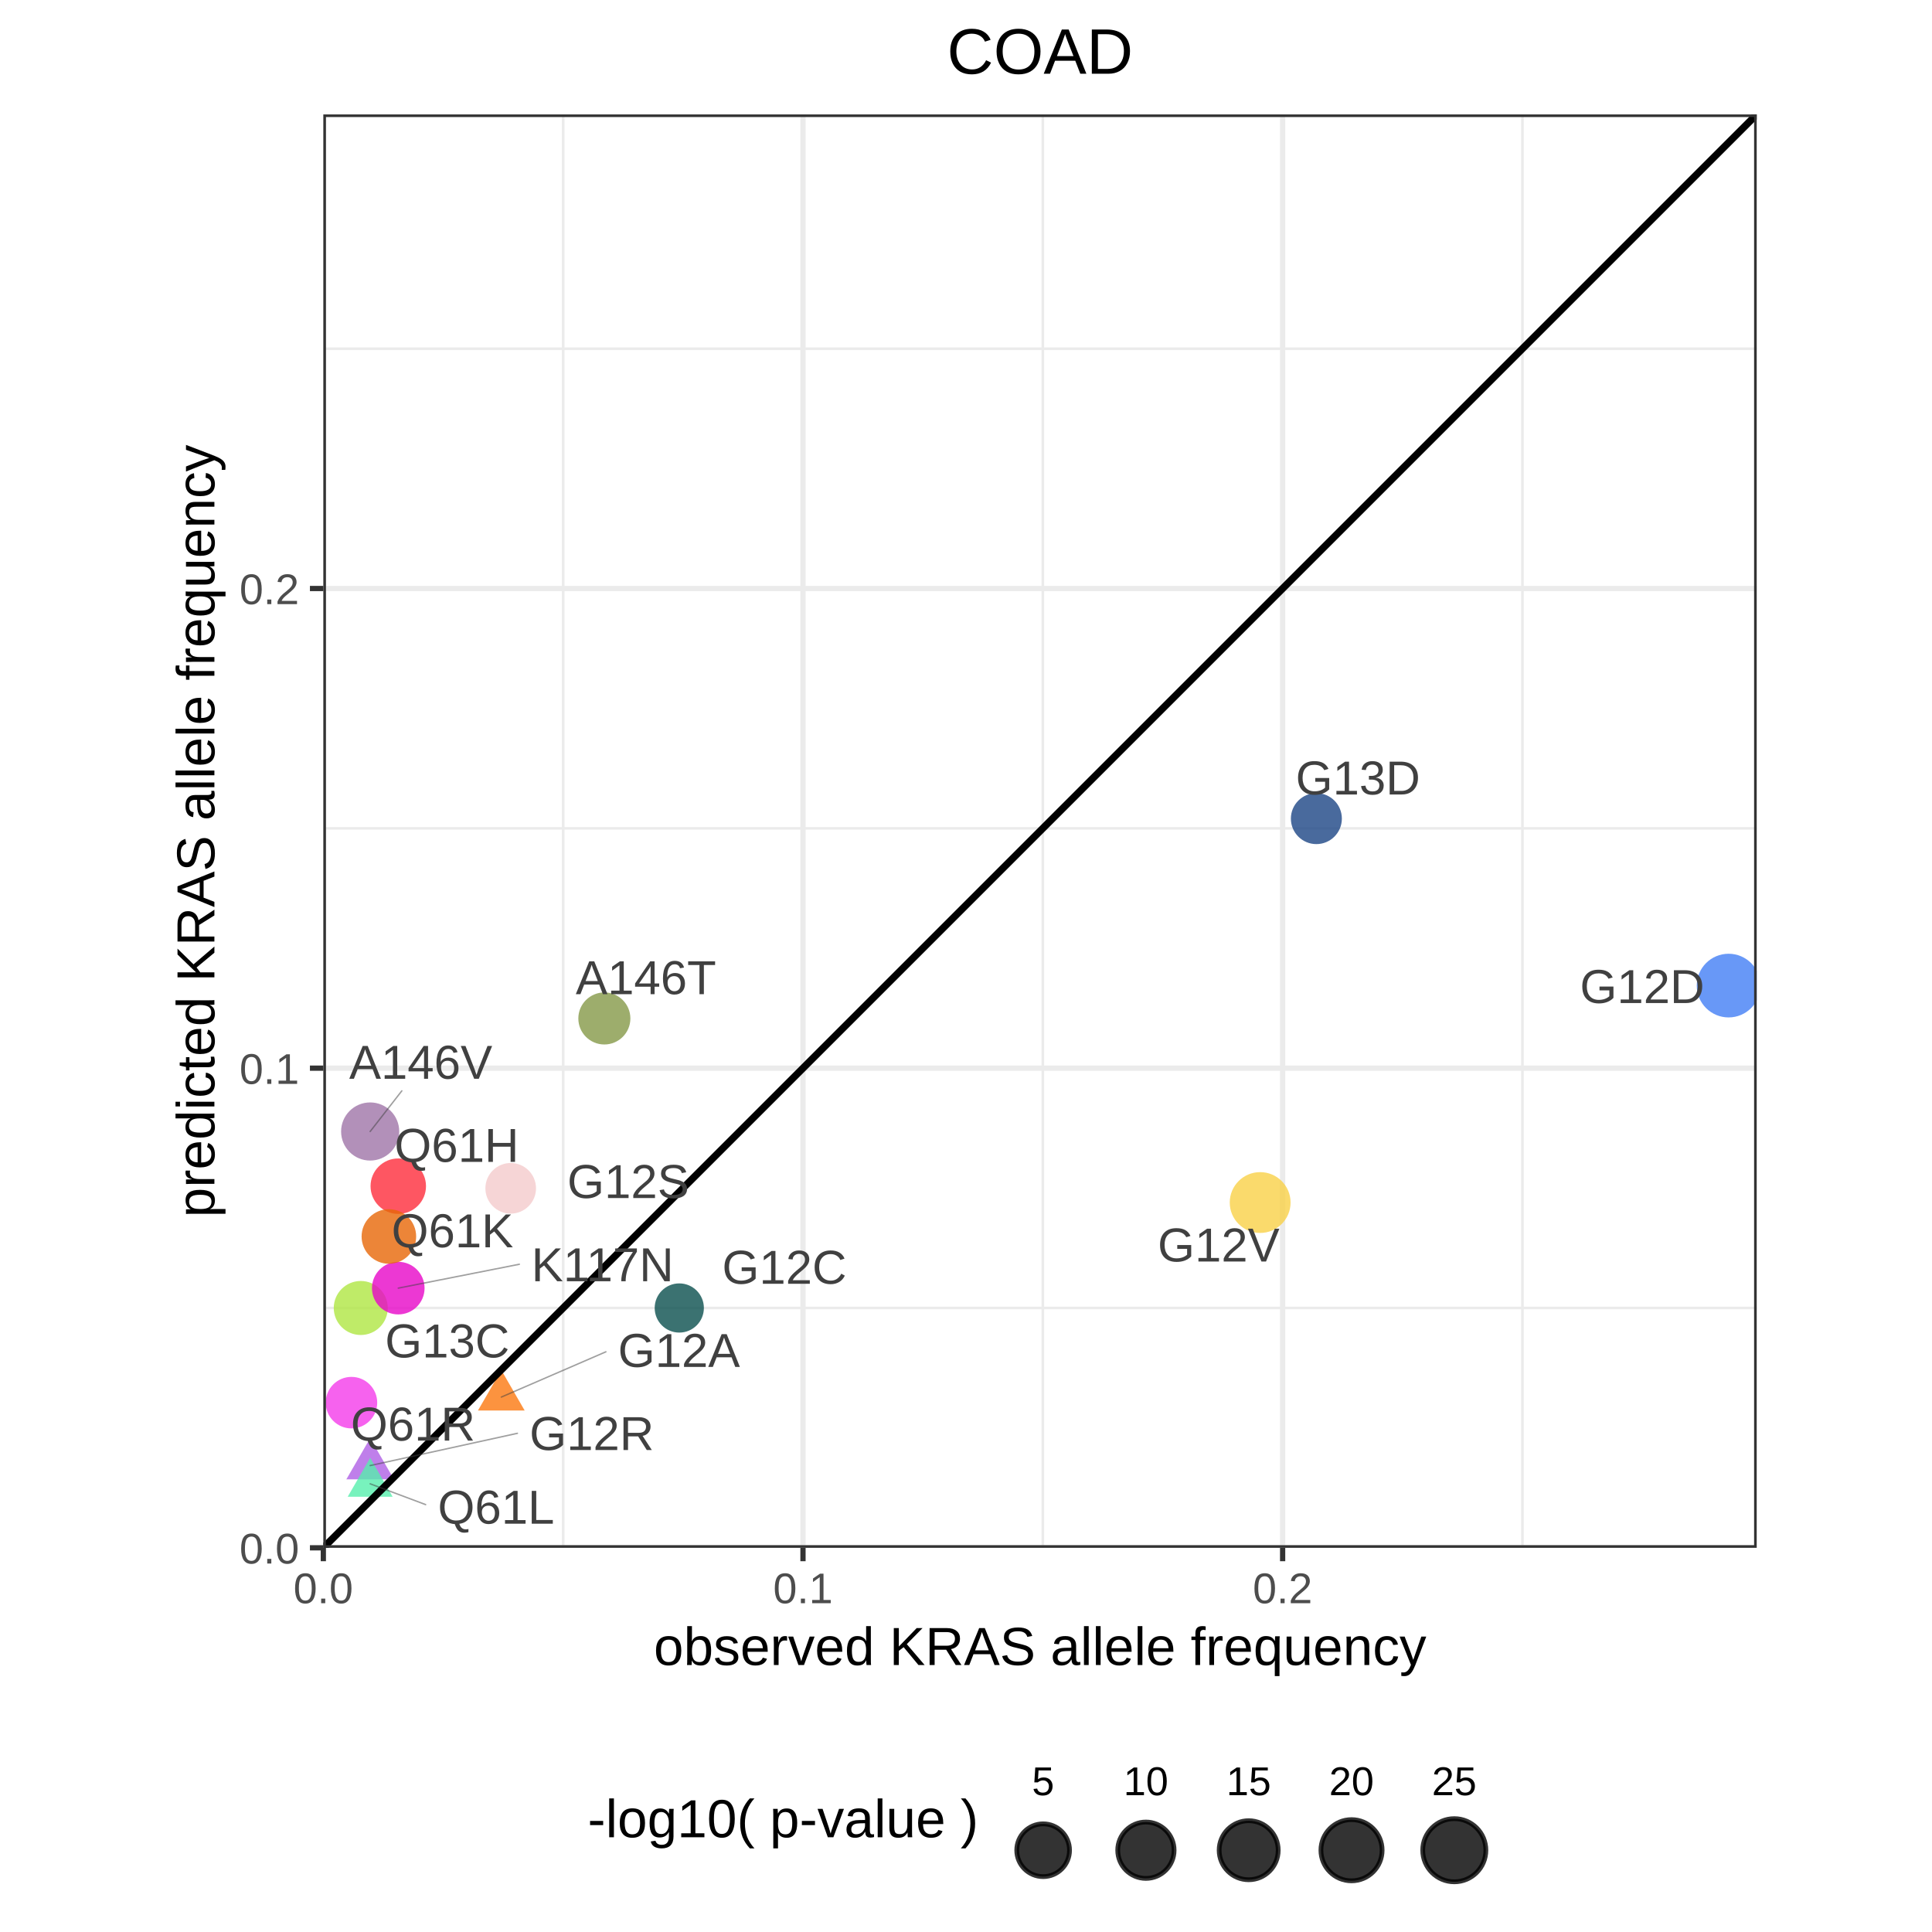
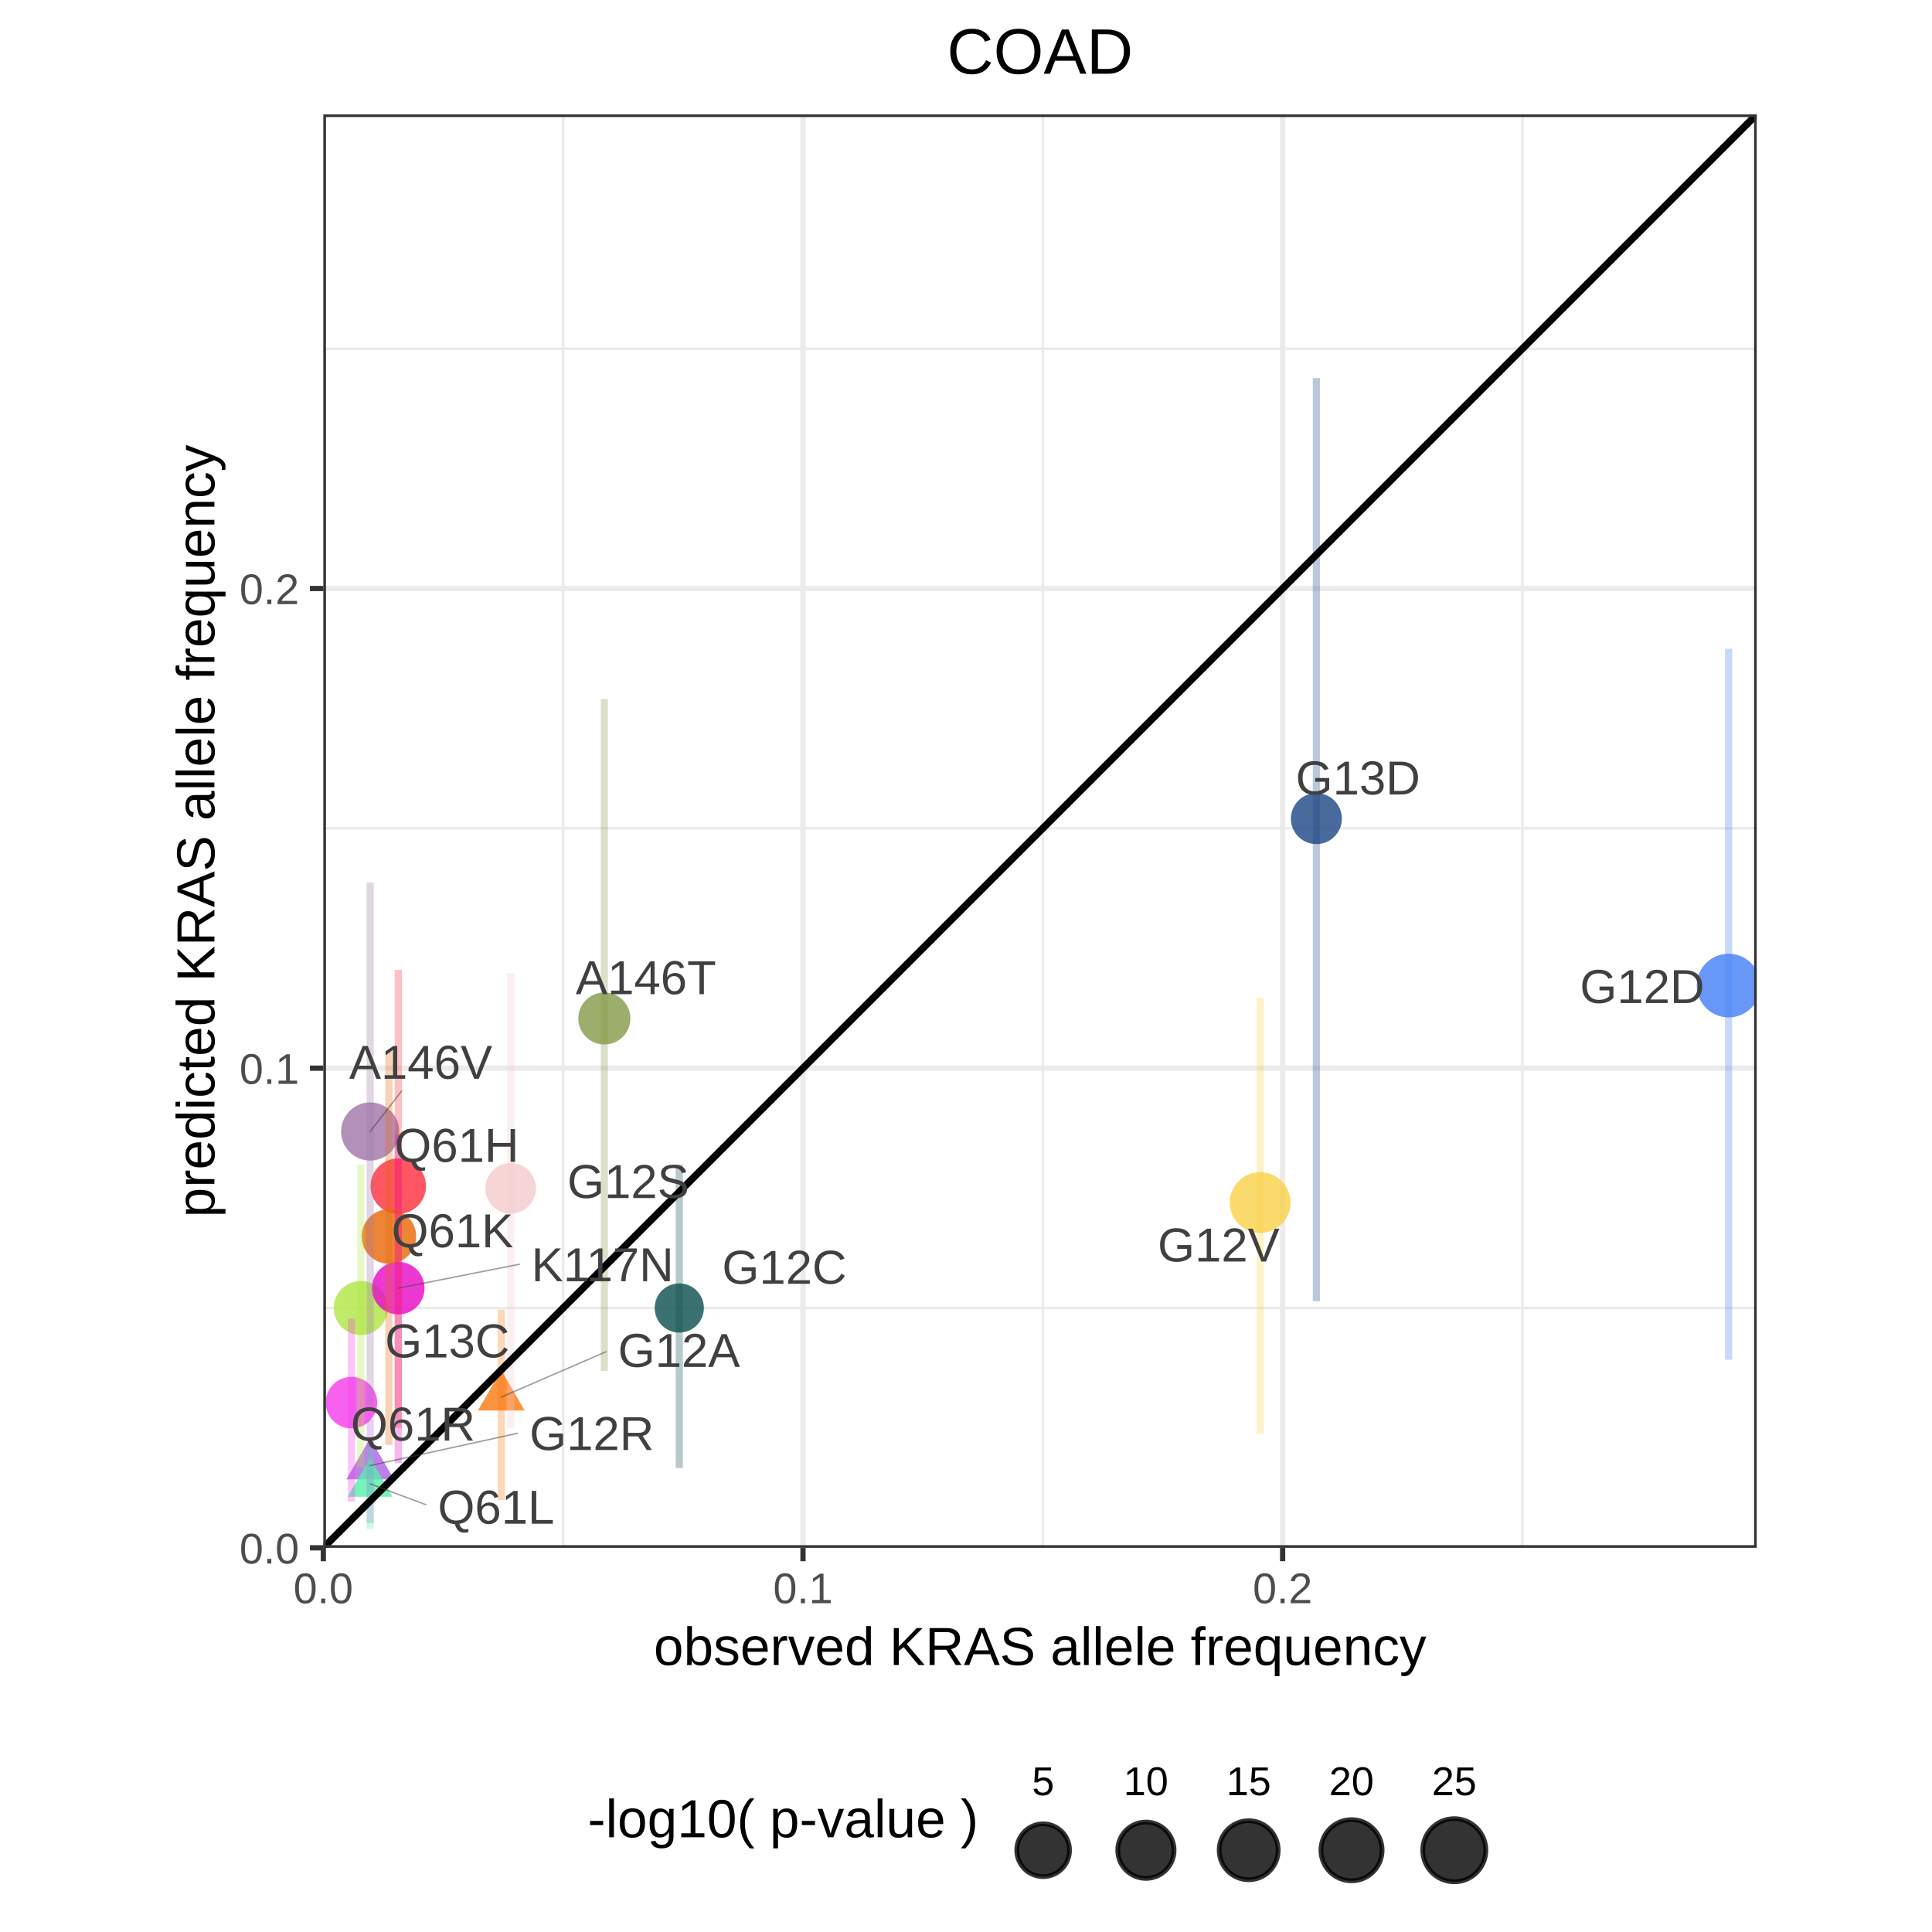
<svg xmlns="http://www.w3.org/2000/svg" viewBox="0 0 288.00 288.00">
  <defs>
    <style type="text/css">
    line, polyline, polygon, path, rect, circle {
      fill: none;
      stroke: #000000;
      stroke-linecap: round;
      stroke-linejoin: round;
      stroke-miterlimit: 10.00;
    }
  </style>
  </defs>
  <rect width="100%" height="100%" style="stroke: none; fill: #FFFFFF;" />
  <defs>
    <clipPath id="cpMjIuMTV8MjY1Ljg1fDI4OC4wMHwwLjAw">
      <rect x="22.15" y="0.00" width="243.70" height="288.00" />
    </clipPath>
  </defs>
  <rect x="22.15" y="0.00" width="243.70" height="288.00" style="stroke-width: 0.78; stroke: #FFFFFF; fill: #FFFFFF;" clip-path="url(#cpMjIuMTV8MjY1Ljg1fDI4OC4wMHwwLjAw)" />
  <defs>
    <clipPath id="cpMC4wMHwyODguMDB8Mjg4LjAwfDAuMDA=">
      <rect x="0.00" y="0.00" width="288.00" height="288.00" />
    </clipPath>
  </defs>
  <defs>
    <clipPath id="cpNDguMjB8MjYxLjg3fDIzMC43M3wxNy4wNg==">
      <rect x="48.20" y="17.06" width="213.67" height="213.67" />
    </clipPath>
  </defs>
  <rect x="48.20" y="17.06" width="213.67" height="213.67" style="stroke-width: 0.78; stroke: none; fill: #FFFFFF;" clip-path="url(#cpNDguMjB8MjYxLjg3fDIzMC43M3wxNy4wNg==)" />
  <polyline points="48.20,194.98 261.87,194.98 " style="stroke-width: 0.39; stroke: #EBEBEB; stroke-linecap: butt;" clip-path="url(#cpNDguMjB8MjYxLjg3fDIzMC43M3wxNy4wNg==)" />
  <polyline points="48.20,123.48 261.87,123.48 " style="stroke-width: 0.39; stroke: #EBEBEB; stroke-linecap: butt;" clip-path="url(#cpNDguMjB8MjYxLjg3fDIzMC43M3wxNy4wNg==)" />
  <polyline points="48.20,51.98 261.87,51.98 " style="stroke-width: 0.39; stroke: #EBEBEB; stroke-linecap: butt;" clip-path="url(#cpNDguMjB8MjYxLjg3fDIzMC43M3wxNy4wNg==)" />
  <polyline points="83.95,230.73 83.95,17.06 " style="stroke-width: 0.39; stroke: #EBEBEB; stroke-linecap: butt;" clip-path="url(#cpNDguMjB8MjYxLjg3fDIzMC43M3wxNy4wNg==)" />
  <polyline points="155.45,230.73 155.45,17.06 " style="stroke-width: 0.39; stroke: #EBEBEB; stroke-linecap: butt;" clip-path="url(#cpNDguMjB8MjYxLjg3fDIzMC43M3wxNy4wNg==)" />
  <polyline points="226.95,230.73 226.95,17.06 " style="stroke-width: 0.39; stroke: #EBEBEB; stroke-linecap: butt;" clip-path="url(#cpNDguMjB8MjYxLjg3fDIzMC43M3wxNy4wNg==)" />
  <polyline points="48.20,230.73 261.87,230.73 " style="stroke-width: 0.78; stroke: #EBEBEB; stroke-linecap: butt;" clip-path="url(#cpNDguMjB8MjYxLjg3fDIzMC43M3wxNy4wNg==)" />
  <polyline points="48.20,159.23 261.87,159.23 " style="stroke-width: 0.78; stroke: #EBEBEB; stroke-linecap: butt;" clip-path="url(#cpNDguMjB8MjYxLjg3fDIzMC43M3wxNy4wNg==)" />
  <polyline points="48.20,87.73 261.87,87.73 " style="stroke-width: 0.78; stroke: #EBEBEB; stroke-linecap: butt;" clip-path="url(#cpNDguMjB8MjYxLjg3fDIzMC43M3wxNy4wNg==)" />
  <polyline points="48.20,230.73 48.20,17.06 " style="stroke-width: 0.78; stroke: #EBEBEB; stroke-linecap: butt;" clip-path="url(#cpNDguMjB8MjYxLjg3fDIzMC43M3wxNy4wNg==)" />
  <polyline points="119.70,230.73 119.70,17.06 " style="stroke-width: 0.78; stroke: #EBEBEB; stroke-linecap: butt;" clip-path="url(#cpNDguMjB8MjYxLjg3fDIzMC43M3wxNy4wNg==)" />
  <polyline points="191.20,230.73 191.20,17.06 " style="stroke-width: 0.78; stroke: #EBEBEB; stroke-linecap: butt;" clip-path="url(#cpNDguMjB8MjYxLjg3fDIzMC43M3wxNy4wNg==)" />
  <circle cx="90.09" cy="151.82" r="2.91pt" style="stroke-width: 0.71; stroke: none; fill: #859947; fill-opacity: 0.80;" clip-path="url(#cpNDguMjB8MjYxLjg3fDIzMC43M3wxNy4wNg==)" />
  <circle cx="55.18" cy="168.67" r="3.25pt" style="stroke-width: 0.71; stroke: none; fill: #9F75A7; fill-opacity: 0.80;" clip-path="url(#cpNDguMjB8MjYxLjg3fDIzMC43M3wxNy4wNg==)" />
  <polygon points="74.73,204.24 78.21,210.26 71.25,210.26 " style="stroke-width: 0.71; stroke: none; fill: #FB7810; fill-opacity: 0.80;" clip-path="url(#cpNDguMjB8MjYxLjg3fDIzMC43M3wxNy4wNg==)" />
  <circle cx="101.26" cy="194.98" r="2.75pt" style="stroke-width: 0.71; stroke: none; fill: #0A4F4E; fill-opacity: 0.80;" clip-path="url(#cpNDguMjB8MjYxLjg3fDIzMC43M3wxNy4wNg==)" />
  <circle cx="257.68" cy="146.92" r="3.56pt" style="stroke-width: 0.71; stroke: none; fill: #427FF5; fill-opacity: 0.80;" clip-path="url(#cpNDguMjB8MjYxLjg3fDIzMC43M3wxNy4wNg==)" />
  <polygon points="55.18,214.38 58.72,220.52 51.63,220.52 " style="stroke-width: 0.71; stroke: none; fill: #AF5FE4; fill-opacity: 0.80;" clip-path="url(#cpNDguMjB8MjYxLjg3fDIzMC43M3wxNy4wNg==)" />
  <circle cx="76.13" cy="177.14" r="2.83pt" style="stroke-width: 0.71; stroke: none; fill: #F4CACB; fill-opacity: 0.80;" clip-path="url(#cpNDguMjB8MjYxLjg3fDIzMC43M3wxNy4wNg==)" />
  <circle cx="187.85" cy="179.26" r="3.40pt" style="stroke-width: 0.71; stroke: none; fill: #F8D147; fill-opacity: 0.80;" clip-path="url(#cpNDguMjB8MjYxLjg3fDIzMC43M3wxNy4wNg==)" />
  <circle cx="53.78" cy="194.98" r="3.02pt" style="stroke-width: 0.71; stroke: none; fill: #AFE642; fill-opacity: 0.80;" clip-path="url(#cpNDguMjB8MjYxLjg3fDIzMC43M3wxNy4wNg==)" />
  <circle cx="196.23" cy="122.03" r="2.85pt" style="stroke-width: 0.71; stroke: none; fill: #1C4585; fill-opacity: 0.80;" clip-path="url(#cpNDguMjB8MjYxLjg3fDIzMC43M3wxNy4wNg==)" />
  <circle cx="59.37" cy="192.02" r="2.94pt" style="stroke-width: 0.71; stroke: none; fill: #E707C8; fill-opacity: 0.80;" clip-path="url(#cpNDguMjB8MjYxLjg3fDIzMC43M3wxNy4wNg==)" />
  <circle cx="59.37" cy="176.82" r="3.10pt" style="stroke-width: 0.71; stroke: none; fill: #FD2C3B; fill-opacity: 0.80;" clip-path="url(#cpNDguMjB8MjYxLjg3fDIzMC43M3wxNy4wNg==)" />
  <circle cx="57.97" cy="184.32" r="3.05pt" style="stroke-width: 0.71; stroke: none; fill: #E76707; fill-opacity: 0.80;" clip-path="url(#cpNDguMjB8MjYxLjg3fDIzMC43M3wxNy4wNg==)" />
  <polygon points="55.18,217.32 58.53,223.12 51.83,223.12 " style="stroke-width: 0.71; stroke: none; fill: #56EEAD; fill-opacity: 0.80;" clip-path="url(#cpNDguMjB8MjYxLjg3fDIzMC43M3wxNy4wNg==)" />
  <circle cx="52.39" cy="209.09" r="2.88pt" style="stroke-width: 0.71; stroke: none; fill: #F33BEA; fill-opacity: 0.80;" clip-path="url(#cpNDguMjB8MjYxLjg3fDIzMC43M3wxNy4wNg==)" />
+   <line x1="90.09" y1="204.37" x2="90.09" y2="104.20" style="stroke-width: 1.07; stroke: #859947; stroke-opacity: 0.30; stroke-linecap: butt;" clip-path="url(#cpNDguMjB8MjYxLjg3fDIzMC43M3wxNy4wNg==)" />
+   <line x1="55.18" y1="210.12" x2="55.18" y2="131.55" style="stroke-width: 1.07; stroke: #9F75A7; stroke-opacity: 0.30; stroke-linecap: butt;" clip-path="url(#cpNDguMjB8MjYxLjg3fDIzMC43M3wxNy4wNg==)" />
+   <line x1="74.73" y1="223.61" x2="74.73" y2="195.23" style="stroke-width: 1.07; stroke: #FB7810; stroke-opacity: 0.30; stroke-linecap: butt;" clip-path="url(#cpNDguMjB8MjYxLjg3fDIzMC43M3wxNy4wNg==)" />
+   <line x1="101.26" y1="218.83" x2="101.26" y2="173.60" style="stroke-width: 1.07; stroke: #0A4F4E; stroke-opacity: 0.30; stroke-linecap: butt;" clip-path="url(#cpNDguMjB8MjYxLjg3fDIzMC43M3wxNy4wNg==)" />
+   <line x1="257.68" y1="202.69" x2="257.68" y2="96.71" style="stroke-width: 1.07; stroke: #427FF5; stroke-opacity: 0.30; stroke-linecap: butt;" clip-path="url(#cpNDguMjB8MjYxLjg3fDIzMC43M3wxNy4wNg==)" />
+   <line x1="55.18" y1="227.03" x2="55.18" y2="211.55" style="stroke-width: 1.07; stroke: #AF5FE4; stroke-opacity: 0.30; stroke-linecap: butt;" clip-path="url(#cpNDguMjB8MjYxLjg3fDIzMC43M3wxNy4wNg==)" />
+   <line x1="76.13" y1="212.90" x2="76.13" y2="145.06" style="stroke-width: 1.07; stroke: #F4CACB; stroke-opacity: 0.30; stroke-linecap: butt;" clip-path="url(#cpNDguMjB8MjYxLjg3fDIzMC43M3wxNy4wNg==)" />
+   <line x1="187.85" y1="213.69" x2="187.85" y2="148.73" style="stroke-width: 1.07; stroke: #F8D147; stroke-opacity: 0.30; stroke-linecap: butt;" clip-path="url(#cpNDguMjB8MjYxLjg3fDIzMC43M3wxNy4wNg==)" />
+   <line x1="53.78" y1="218.83" x2="53.78" y2="173.60" style="stroke-width: 1.07; stroke: #AFE642; stroke-opacity: 0.30; stroke-linecap: butt;" clip-path="url(#cpNDguMjB8MjYxLjg3fDIzMC43M3wxNy4wNg==)" />
+   <line x1="196.23" y1="193.96" x2="196.23" y2="56.35" style="stroke-width: 1.07; stroke: #1C4585; stroke-opacity: 0.30; stroke-linecap: butt;" clip-path="url(#cpNDguMjB8MjYxLjg3fDIzMC43M3wxNy4wNg==)" />
+   <line x1="59.37" y1="218.13" x2="59.37" y2="169.14" style="stroke-width: 1.07; stroke: #E707C8; stroke-opacity: 0.30; stroke-linecap: butt;" clip-path="url(#cpNDguMjB8MjYxLjg3fDIzMC43M3wxNy4wNg==)" />
+   <line x1="59.37" y1="212.87" x2="59.37" y2="144.57" style="stroke-width: 1.07; stroke: #FD2C3B; stroke-opacity: 0.30; stroke-linecap: butt;" clip-path="url(#cpNDguMjB8MjYxLjg3fDIzMC43M3wxNy4wNg==)" />
+   <line x1="57.97" y1="215.40" x2="57.97" y2="156.78" style="stroke-width: 1.07; stroke: #E76707; stroke-opacity: 0.30; stroke-linecap: butt;" clip-path="url(#cpNDguMjB8MjYxLjg3fDIzMC43M3wxNy4wNg==)" />
+   <line x1="55.18" y1="227.91" x2="55.18" y2="215.83" style="stroke-width: 1.07; stroke: #56EEAD; stroke-opacity: 0.30; stroke-linecap: butt;" clip-path="url(#cpNDguMjB8MjYxLjg3fDIzMC43M3wxNy4wNg==)" />
+   <line x1="52.39" y1="223.85" x2="52.39" y2="196.58" style="stroke-width: 1.07; stroke: #F33BEA; stroke-opacity: 0.30; stroke-linecap: butt;" clip-path="url(#cpNDguMjB8MjYxLjg3fDIzMC43M3wxNy4wNg==)" />
  <line x1="48.20" y1="230.73" x2="261.87" y2="17.06" style="stroke-width: 1.07; stroke-linecap: butt;" clip-path="url(#cpNDguMjB8MjYxLjg3fDIzMC43M3wxNy4wNg==)" />
  <g clip-path="url(#cpNDguMjB8MjYxLjg3fDIzMC43M3wxNy4wNg==)">
    <text x="85.82" y="148.20" style="font-size: 7.11px; fill: #404040; font-family: Arial;" textLength="20.94px" lengthAdjust="spacingAndGlyphs">A146T</text>
  </g>
  <line x1="59.90" y1="162.61" x2="55.18" y2="168.67" style="stroke-width: 0.21; stroke: #404040; stroke-opacity: 0.50;" clip-path="url(#cpNDguMjB8MjYxLjg3fDIzMC43M3wxNy4wNg==)" />
  <g clip-path="url(#cpNDguMjB8MjYxLjg3fDIzMC43M3wxNy4wNg==)">
    <text x="52.05" y="160.81" style="font-size: 7.11px; fill: #404040; font-family: Arial;" textLength="21.34px" lengthAdjust="spacingAndGlyphs">A146V</text>
  </g>
  <line x1="90.32" y1="201.51" x2="74.73" y2="208.26" style="stroke-width: 0.21; stroke: #404040; stroke-opacity: 0.50;" clip-path="url(#cpNDguMjB8MjYxLjg3fDIzMC43M3wxNy4wNg==)" />
  <g clip-path="url(#cpNDguMjB8MjYxLjg3fDIzMC43M3wxNy4wNg==)">
    <text x="92.12" y="203.77" style="font-size: 7.11px; fill: #404040; font-family: Arial;" textLength="18.18px" lengthAdjust="spacingAndGlyphs">G12A</text>
  </g>
  <g clip-path="url(#cpNDguMjB8MjYxLjg3fDIzMC43M3wxNy4wNg==)">
    <text x="107.64" y="191.37" style="font-size: 7.11px; fill: #404040; font-family: Arial;" textLength="18.57px" lengthAdjust="spacingAndGlyphs">G12C</text>
  </g>
  <g clip-path="url(#cpNDguMjB8MjYxLjg3fDIzMC43M3wxNy4wNg==)">
    <text x="235.51" y="149.52" style="font-size: 7.11px; fill: #404040; font-family: Arial;" textLength="18.57px" lengthAdjust="spacingAndGlyphs">G12D</text>
  </g>
  <line x1="77.13" y1="213.66" x2="55.18" y2="218.47" style="stroke-width: 0.21; stroke: #404040; stroke-opacity: 0.50;" clip-path="url(#cpNDguMjB8MjYxLjg3fDIzMC43M3wxNy4wNg==)" />
  <g clip-path="url(#cpNDguMjB8MjYxLjg3fDIzMC43M3wxNy4wNg==)">
    <text x="78.93" y="216.15" style="font-size: 7.11px; fill: #404040; font-family: Arial;" textLength="18.57px" lengthAdjust="spacingAndGlyphs">G12R</text>
  </g>
  <g clip-path="url(#cpNDguMjB8MjYxLjg3fDIzMC43M3wxNy4wNg==)">
    <text x="84.56" y="178.59" style="font-size: 7.11px; fill: #404040; font-family: Arial;" textLength="18.18px" lengthAdjust="spacingAndGlyphs">G12S</text>
  </g>
  <g clip-path="url(#cpNDguMjB8MjYxLjg3fDIzMC43M3wxNy4wNg==)">
    <text x="172.57" y="188.05" style="font-size: 7.11px; fill: #404040; font-family: Arial;" textLength="18.18px" lengthAdjust="spacingAndGlyphs">G12V</text>
  </g>
  <g clip-path="url(#cpNDguMjB8MjYxLjg3fDIzMC43M3wxNy4wNg==)">
    <text x="57.39" y="202.35" style="font-size: 7.11px; fill: #404040; font-family: Arial;" textLength="18.57px" lengthAdjust="spacingAndGlyphs">G13C</text>
  </g>
  <g clip-path="url(#cpNDguMjB8MjYxLjg3fDIzMC43M3wxNy4wNg==)">
    <text x="193.14" y="118.43" style="font-size: 7.11px; fill: #404040; font-family: Arial;" textLength="18.57px" lengthAdjust="spacingAndGlyphs">G13D</text>
  </g>
  <line x1="77.42" y1="188.46" x2="59.37" y2="192.02" style="stroke-width: 0.21; stroke: #404040; stroke-opacity: 0.50;" clip-path="url(#cpNDguMjB8MjYxLjg3fDIzMC43M3wxNy4wNg==)" />
  <g clip-path="url(#cpNDguMjB8MjYxLjg3fDIzMC43M3wxNy4wNg==)">
    <text x="79.22" y="190.99" style="font-size: 7.11px; fill: #404040; font-family: Arial;" textLength="21.73px" lengthAdjust="spacingAndGlyphs">K117N</text>
  </g>
  <g clip-path="url(#cpNDguMjB8MjYxLjg3fDIzMC43M3wxNy4wNg==)">
    <text x="58.79" y="173.20" style="font-size: 7.11px; fill: #404040; font-family: Arial;" textLength="18.57px" lengthAdjust="spacingAndGlyphs">Q61H</text>
  </g>
  <g clip-path="url(#cpNDguMjB8MjYxLjg3fDIzMC43M3wxNy4wNg==)">
    <text x="58.35" y="185.93" style="font-size: 7.11px; fill: #404040; font-family: Arial;" textLength="18.18px" lengthAdjust="spacingAndGlyphs">Q61K</text>
  </g>
  <line x1="63.45" y1="224.29" x2="55.18" y2="221.19" style="stroke-width: 0.21; stroke: #404040; stroke-opacity: 0.50;" clip-path="url(#cpNDguMjB8MjYxLjg3fDIzMC43M3wxNy4wNg==)" />
  <g clip-path="url(#cpNDguMjB8MjYxLjg3fDIzMC43M3wxNy4wNg==)">
    <text x="65.25" y="227.13" style="font-size: 7.11px; fill: #404040; font-family: Arial;" textLength="17.39px" lengthAdjust="spacingAndGlyphs">Q61L</text>
  </g>
  <g clip-path="url(#cpNDguMjB8MjYxLjg3fDIzMC43M3wxNy4wNg==)">
    <text x="52.28" y="214.75" style="font-size: 7.11px; fill: #404040; font-family: Arial;" textLength="18.57px" lengthAdjust="spacingAndGlyphs">Q61R</text>
  </g>
  <rect x="48.20" y="17.06" width="213.67" height="213.67" style="stroke-width: 0.78; stroke: #333333;" clip-path="url(#cpNDguMjB8MjYxLjg3fDIzMC43M3wxNy4wNg==)" />
  <defs>
    <clipPath id="cpMC4wMHwyODguMDB8Mjg4LjAwfDAuMDA=">
      <rect x="0.00" y="0.00" width="288.00" height="288.00" />
    </clipPath>
  </defs>
  <g clip-path="url(#cpMC4wMHwyODguMDB8Mjg4LjAwfDAuMDA=)">
    <text x="35.70" y="233.07" style="font-size: 6.40px; fill: #4D4D4D; font-family: Arial;" textLength="8.90px" lengthAdjust="spacingAndGlyphs">0.0</text>
  </g>
  <g clip-path="url(#cpMC4wMHwyODguMDB8Mjg4LjAwfDAuMDA=)">
    <text x="35.70" y="161.57" style="font-size: 6.40px; fill: #4D4D4D; font-family: Arial;" textLength="8.90px" lengthAdjust="spacingAndGlyphs">0.1</text>
  </g>
  <g clip-path="url(#cpMC4wMHwyODguMDB8Mjg4LjAwfDAuMDA=)">
    <text x="35.70" y="90.06" style="font-size: 6.40px; fill: #4D4D4D; font-family: Arial;" textLength="8.90px" lengthAdjust="spacingAndGlyphs">0.2</text>
  </g>
  <polyline points="46.20,230.73 48.20,230.73 " style="stroke-width: 0.78; stroke: #333333; stroke-linecap: butt;" clip-path="url(#cpMC4wMHwyODguMDB8Mjg4LjAwfDAuMDA=)" />
  <polyline points="46.20,159.23 48.20,159.23 " style="stroke-width: 0.78; stroke: #333333; stroke-linecap: butt;" clip-path="url(#cpMC4wMHwyODguMDB8Mjg4LjAwfDAuMDA=)" />
  <polyline points="46.20,87.73 48.20,87.73 " style="stroke-width: 0.78; stroke: #333333; stroke-linecap: butt;" clip-path="url(#cpMC4wMHwyODguMDB8Mjg4LjAwfDAuMDA=)" />
  <polyline points="48.20,232.73 48.20,230.73 " style="stroke-width: 0.78; stroke: #333333; stroke-linecap: butt;" clip-path="url(#cpMC4wMHwyODguMDB8Mjg4LjAwfDAuMDA=)" />
  <polyline points="119.70,232.73 119.70,230.73 " style="stroke-width: 0.78; stroke: #333333; stroke-linecap: butt;" clip-path="url(#cpMC4wMHwyODguMDB8Mjg4LjAwfDAuMDA=)" />
  <polyline points="191.20,232.73 191.20,230.73 " style="stroke-width: 0.78; stroke: #333333; stroke-linecap: butt;" clip-path="url(#cpMC4wMHwyODguMDB8Mjg4LjAwfDAuMDA=)" />
  <g clip-path="url(#cpMC4wMHwyODguMDB8Mjg4LjAwfDAuMDA=)">
    <text x="43.74" y="238.99" style="font-size: 6.40px; fill: #4D4D4D; font-family: Arial;" textLength="8.90px" lengthAdjust="spacingAndGlyphs">0.0</text>
  </g>
  <g clip-path="url(#cpMC4wMHwyODguMDB8Mjg4LjAwfDAuMDA=)">
    <text x="115.25" y="238.99" style="font-size: 6.40px; fill: #4D4D4D; font-family: Arial;" textLength="8.90px" lengthAdjust="spacingAndGlyphs">0.1</text>
  </g>
  <g clip-path="url(#cpMC4wMHwyODguMDB8Mjg4LjAwfDAuMDA=)">
    <text x="186.75" y="238.99" style="font-size: 6.40px; fill: #4D4D4D; font-family: Arial;" textLength="8.90px" lengthAdjust="spacingAndGlyphs">0.2</text>
  </g>
  <g clip-path="url(#cpMC4wMHwyODguMDB8Mjg4LjAwfDAuMDA=)">
    <text x="97.45" y="248.20" style="font-size: 8.00px; font-family: Arial;" textLength="115.16px" lengthAdjust="spacingAndGlyphs">observed KRAS allele frequency</text>
  </g>
  <g clip-path="url(#cpMC4wMHwyODguMDB8Mjg4LjAwfDAuMDA=)">
    <text transform="translate(31.96,181.48) rotate(-90)" style="font-size: 8.00px; font-family: Arial;" textLength="115.16px" lengthAdjust="spacingAndGlyphs">predicted KRAS allele frequency</text>
  </g>
  <rect x="83.62" y="257.92" width="142.83" height="26.09" style="stroke-width: 0.78; stroke: none; fill: #FFFFFF;" clip-path="url(#cpMC4wMHwyODguMDB8Mjg4LjAwfDAuMDA=)" />
  <g clip-path="url(#cpMC4wMHwyODguMDB8Mjg4LjAwfDAuMDA=)">
    <text x="87.60" y="273.88" style="font-size: 8.00px; font-family: Arial;" textLength="58.24px" lengthAdjust="spacingAndGlyphs">-log10( p-value )</text>
  </g>
  <rect x="149.83" y="271.58" width="11.34" height="8.45" style="stroke-width: 0.78; stroke: none; fill: #FFFFFF;" clip-path="url(#cpMC4wMHwyODguMDB8Mjg4LjAwfDAuMDA=)" />
  <circle cx="155.50" cy="275.81" r="2.95pt" style="stroke-width: 0.71; stroke: #000000; stroke-opacity: 0.80; fill: #000000; fill-opacity: 0.80;" clip-path="url(#cpMC4wMHwyODguMDB8Mjg4LjAwfDAuMDA=)" />
  <rect x="165.15" y="271.58" width="11.34" height="8.45" style="stroke-width: 0.78; stroke: none; fill: #FFFFFF;" clip-path="url(#cpMC4wMHwyODguMDB8Mjg4LjAwfDAuMDA=)" />
  <circle cx="170.82" cy="275.81" r="3.15pt" style="stroke-width: 0.71; stroke: #000000; stroke-opacity: 0.80; fill: #000000; fill-opacity: 0.80;" clip-path="url(#cpMC4wMHwyODguMDB8Mjg4LjAwfDAuMDA=)" />
  <rect x="180.47" y="271.58" width="11.34" height="8.45" style="stroke-width: 0.78; stroke: none; fill: #FFFFFF;" clip-path="url(#cpMC4wMHwyODguMDB8Mjg4LjAwfDAuMDA=)" />
  <circle cx="186.14" cy="275.81" r="3.30pt" style="stroke-width: 0.71; stroke: #000000; stroke-opacity: 0.80; fill: #000000; fill-opacity: 0.80;" clip-path="url(#cpMC4wMHwyODguMDB8Mjg4LjAwfDAuMDA=)" />
  <rect x="195.80" y="271.58" width="11.34" height="8.45" style="stroke-width: 0.78; stroke: none; fill: #FFFFFF;" clip-path="url(#cpMC4wMHwyODguMDB8Mjg4LjAwfDAuMDA=)" />
  <circle cx="201.47" cy="275.81" r="3.42pt" style="stroke-width: 0.71; stroke: #000000; stroke-opacity: 0.80; fill: #000000; fill-opacity: 0.80;" clip-path="url(#cpMC4wMHwyODguMDB8Mjg4LjAwfDAuMDA=)" />
  <rect x="211.12" y="271.58" width="11.34" height="8.45" style="stroke-width: 0.78; stroke: none; fill: #FFFFFF;" clip-path="url(#cpMC4wMHwyODguMDB8Mjg4LjAwfDAuMDA=)" />
  <circle cx="216.79" cy="275.81" r="3.53pt" style="stroke-width: 0.71; stroke: #000000; stroke-opacity: 0.80; fill: #000000; fill-opacity: 0.80;" clip-path="url(#cpMC4wMHwyODguMDB8Mjg4LjAwfDAuMDA=)" />
  <g clip-path="url(#cpMC4wMHwyODguMDB8Mjg4LjAwfDAuMDA=)">
    <text x="153.83" y="267.60" style="font-size: 6.00px; font-family: Arial;" textLength="3.34px" lengthAdjust="spacingAndGlyphs">5</text>
  </g>
  <g clip-path="url(#cpMC4wMHwyODguMDB8Mjg4LjAwfDAuMDA=)">
    <text x="167.48" y="267.60" style="font-size: 6.00px; font-family: Arial;" textLength="6.67px" lengthAdjust="spacingAndGlyphs">10</text>
  </g>
  <g clip-path="url(#cpMC4wMHwyODguMDB8Mjg4LjAwfDAuMDA=)">
    <text x="182.81" y="267.60" style="font-size: 6.00px; font-family: Arial;" textLength="6.67px" lengthAdjust="spacingAndGlyphs">15</text>
  </g>
  <g clip-path="url(#cpMC4wMHwyODguMDB8Mjg4LjAwfDAuMDA=)">
    <text x="198.13" y="267.60" style="font-size: 6.00px; font-family: Arial;" textLength="6.67px" lengthAdjust="spacingAndGlyphs">20</text>
  </g>
  <g clip-path="url(#cpMC4wMHwyODguMDB8Mjg4LjAwfDAuMDA=)">
    <text x="213.45" y="267.60" style="font-size: 6.00px; font-family: Arial;" textLength="6.67px" lengthAdjust="spacingAndGlyphs">25</text>
  </g>
  <g clip-path="url(#cpMC4wMHwyODguMDB8Mjg4LjAwfDAuMDA=)">
    <text x="141.17" y="10.99" style="font-size: 9.60px; font-family: Arial;" textLength="27.72px" lengthAdjust="spacingAndGlyphs">COAD</text>
  </g>
</svg>
